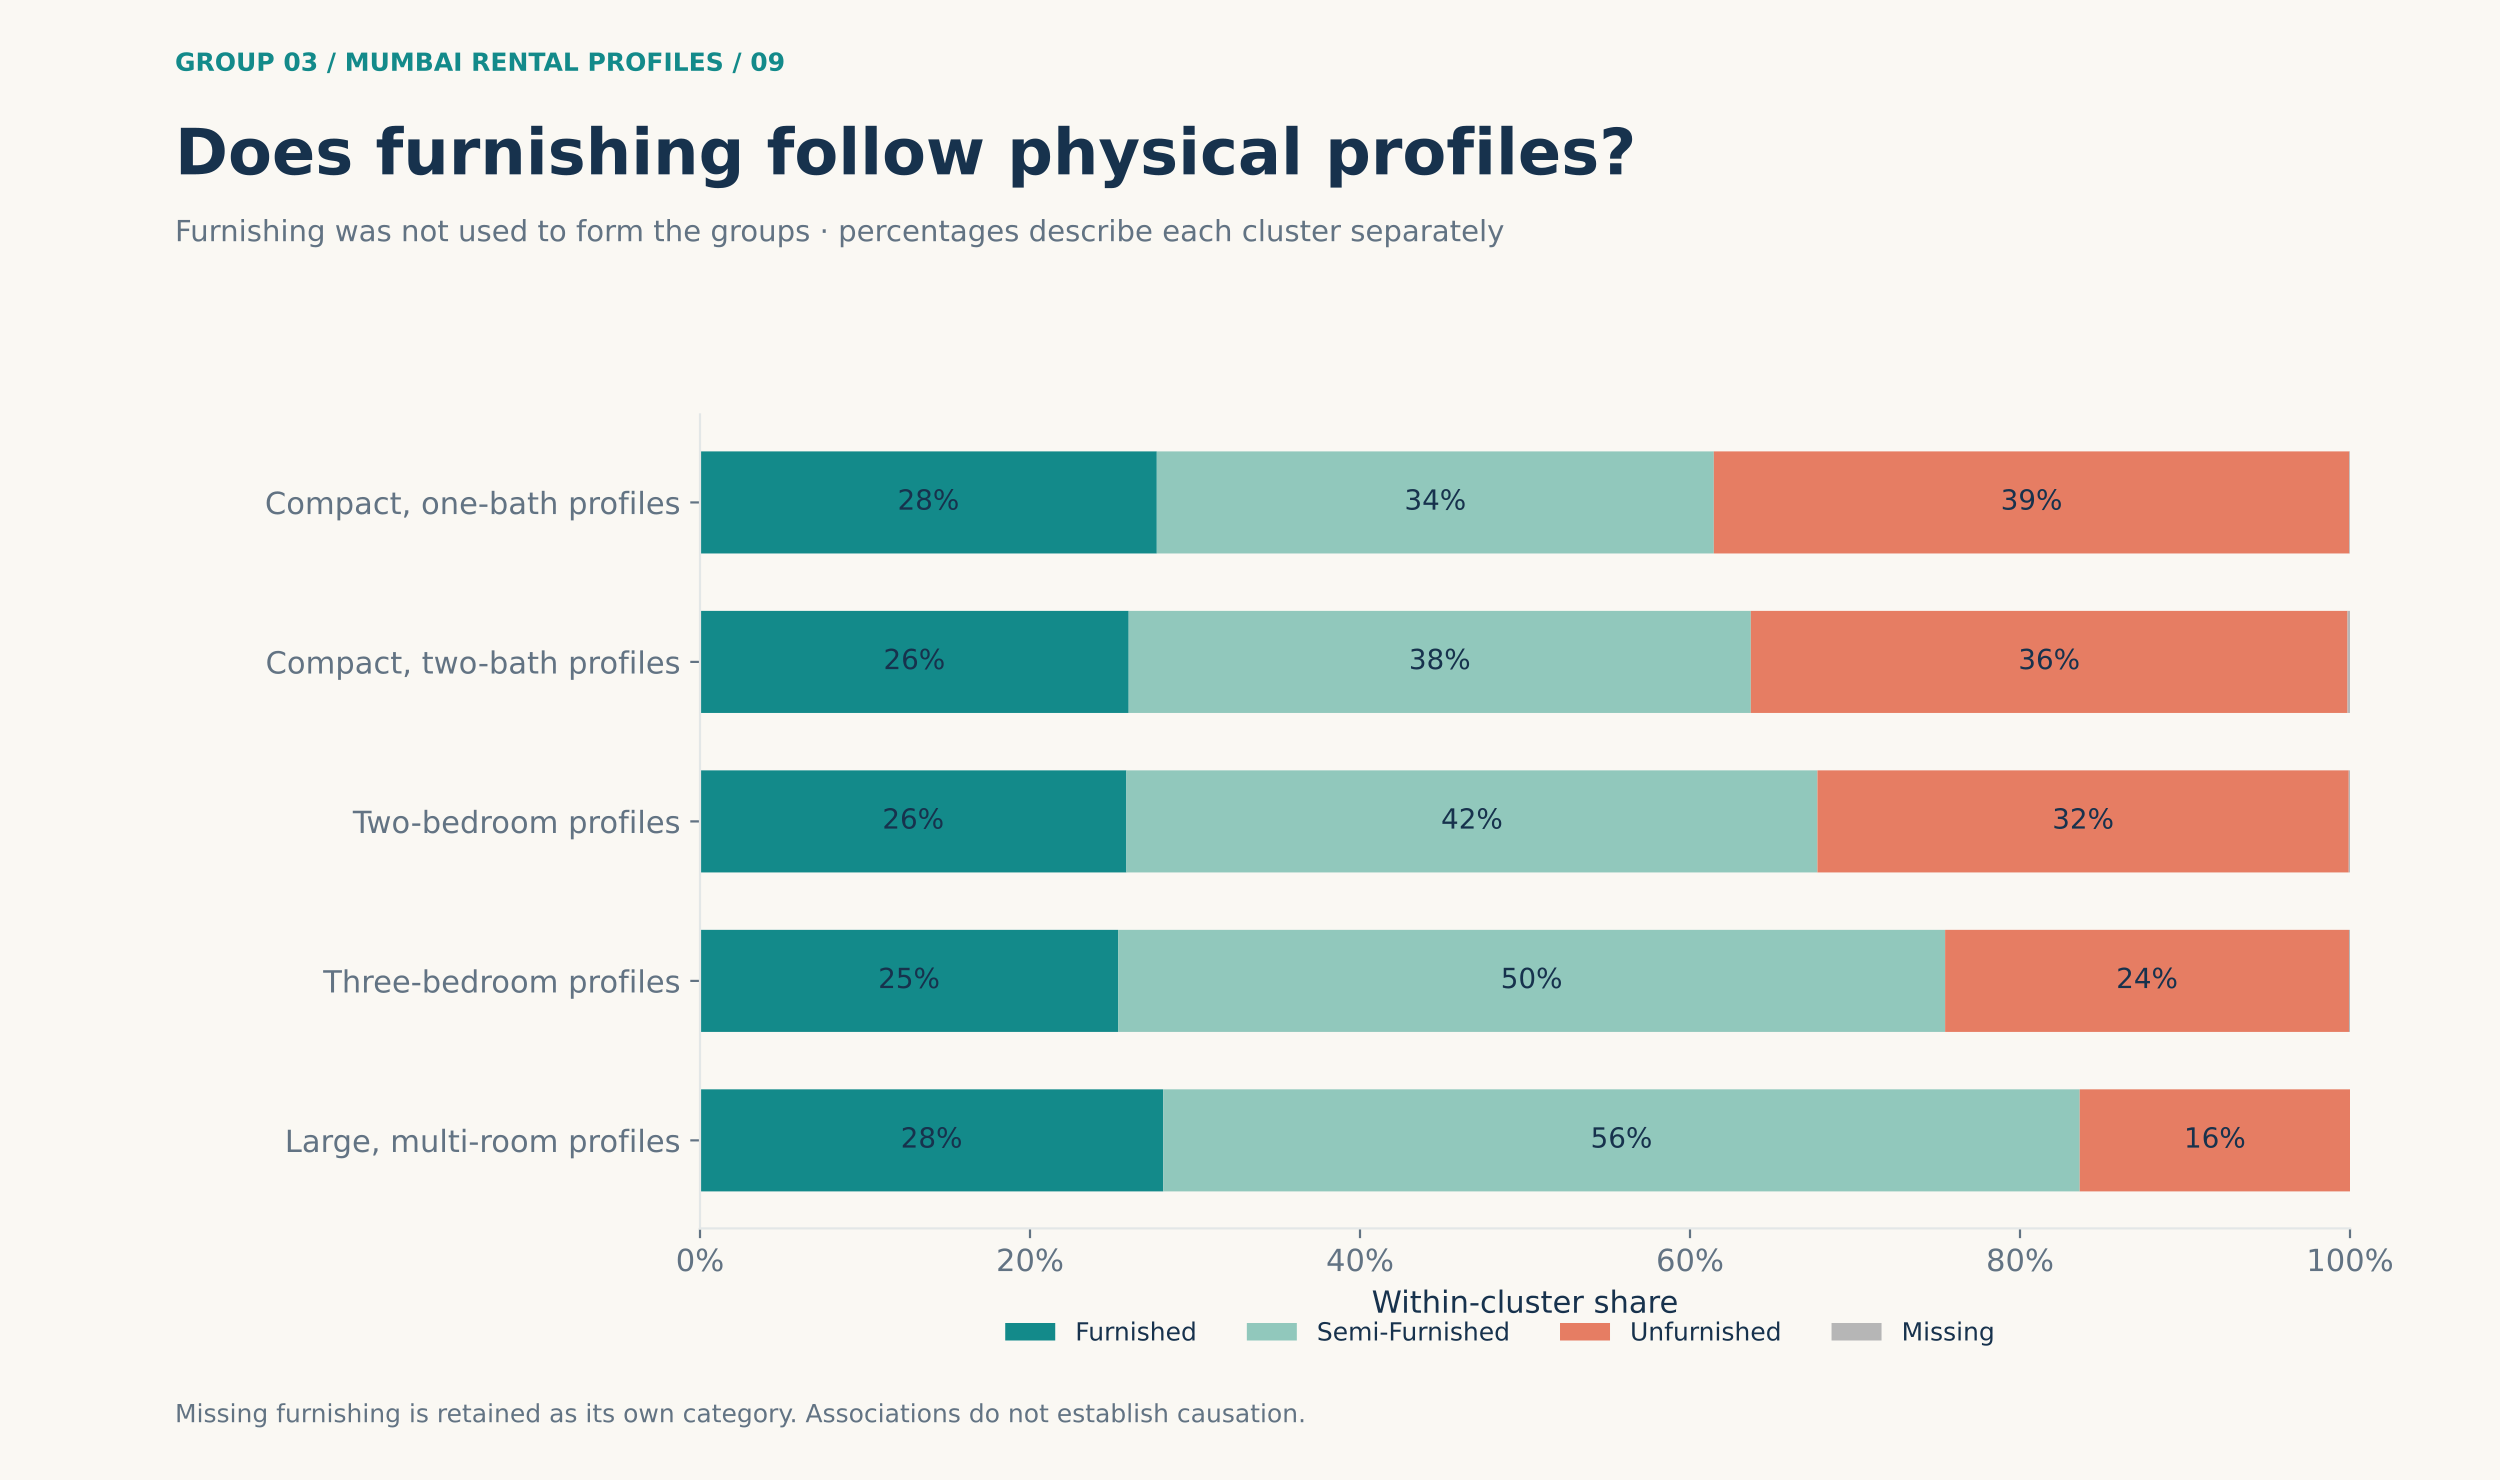
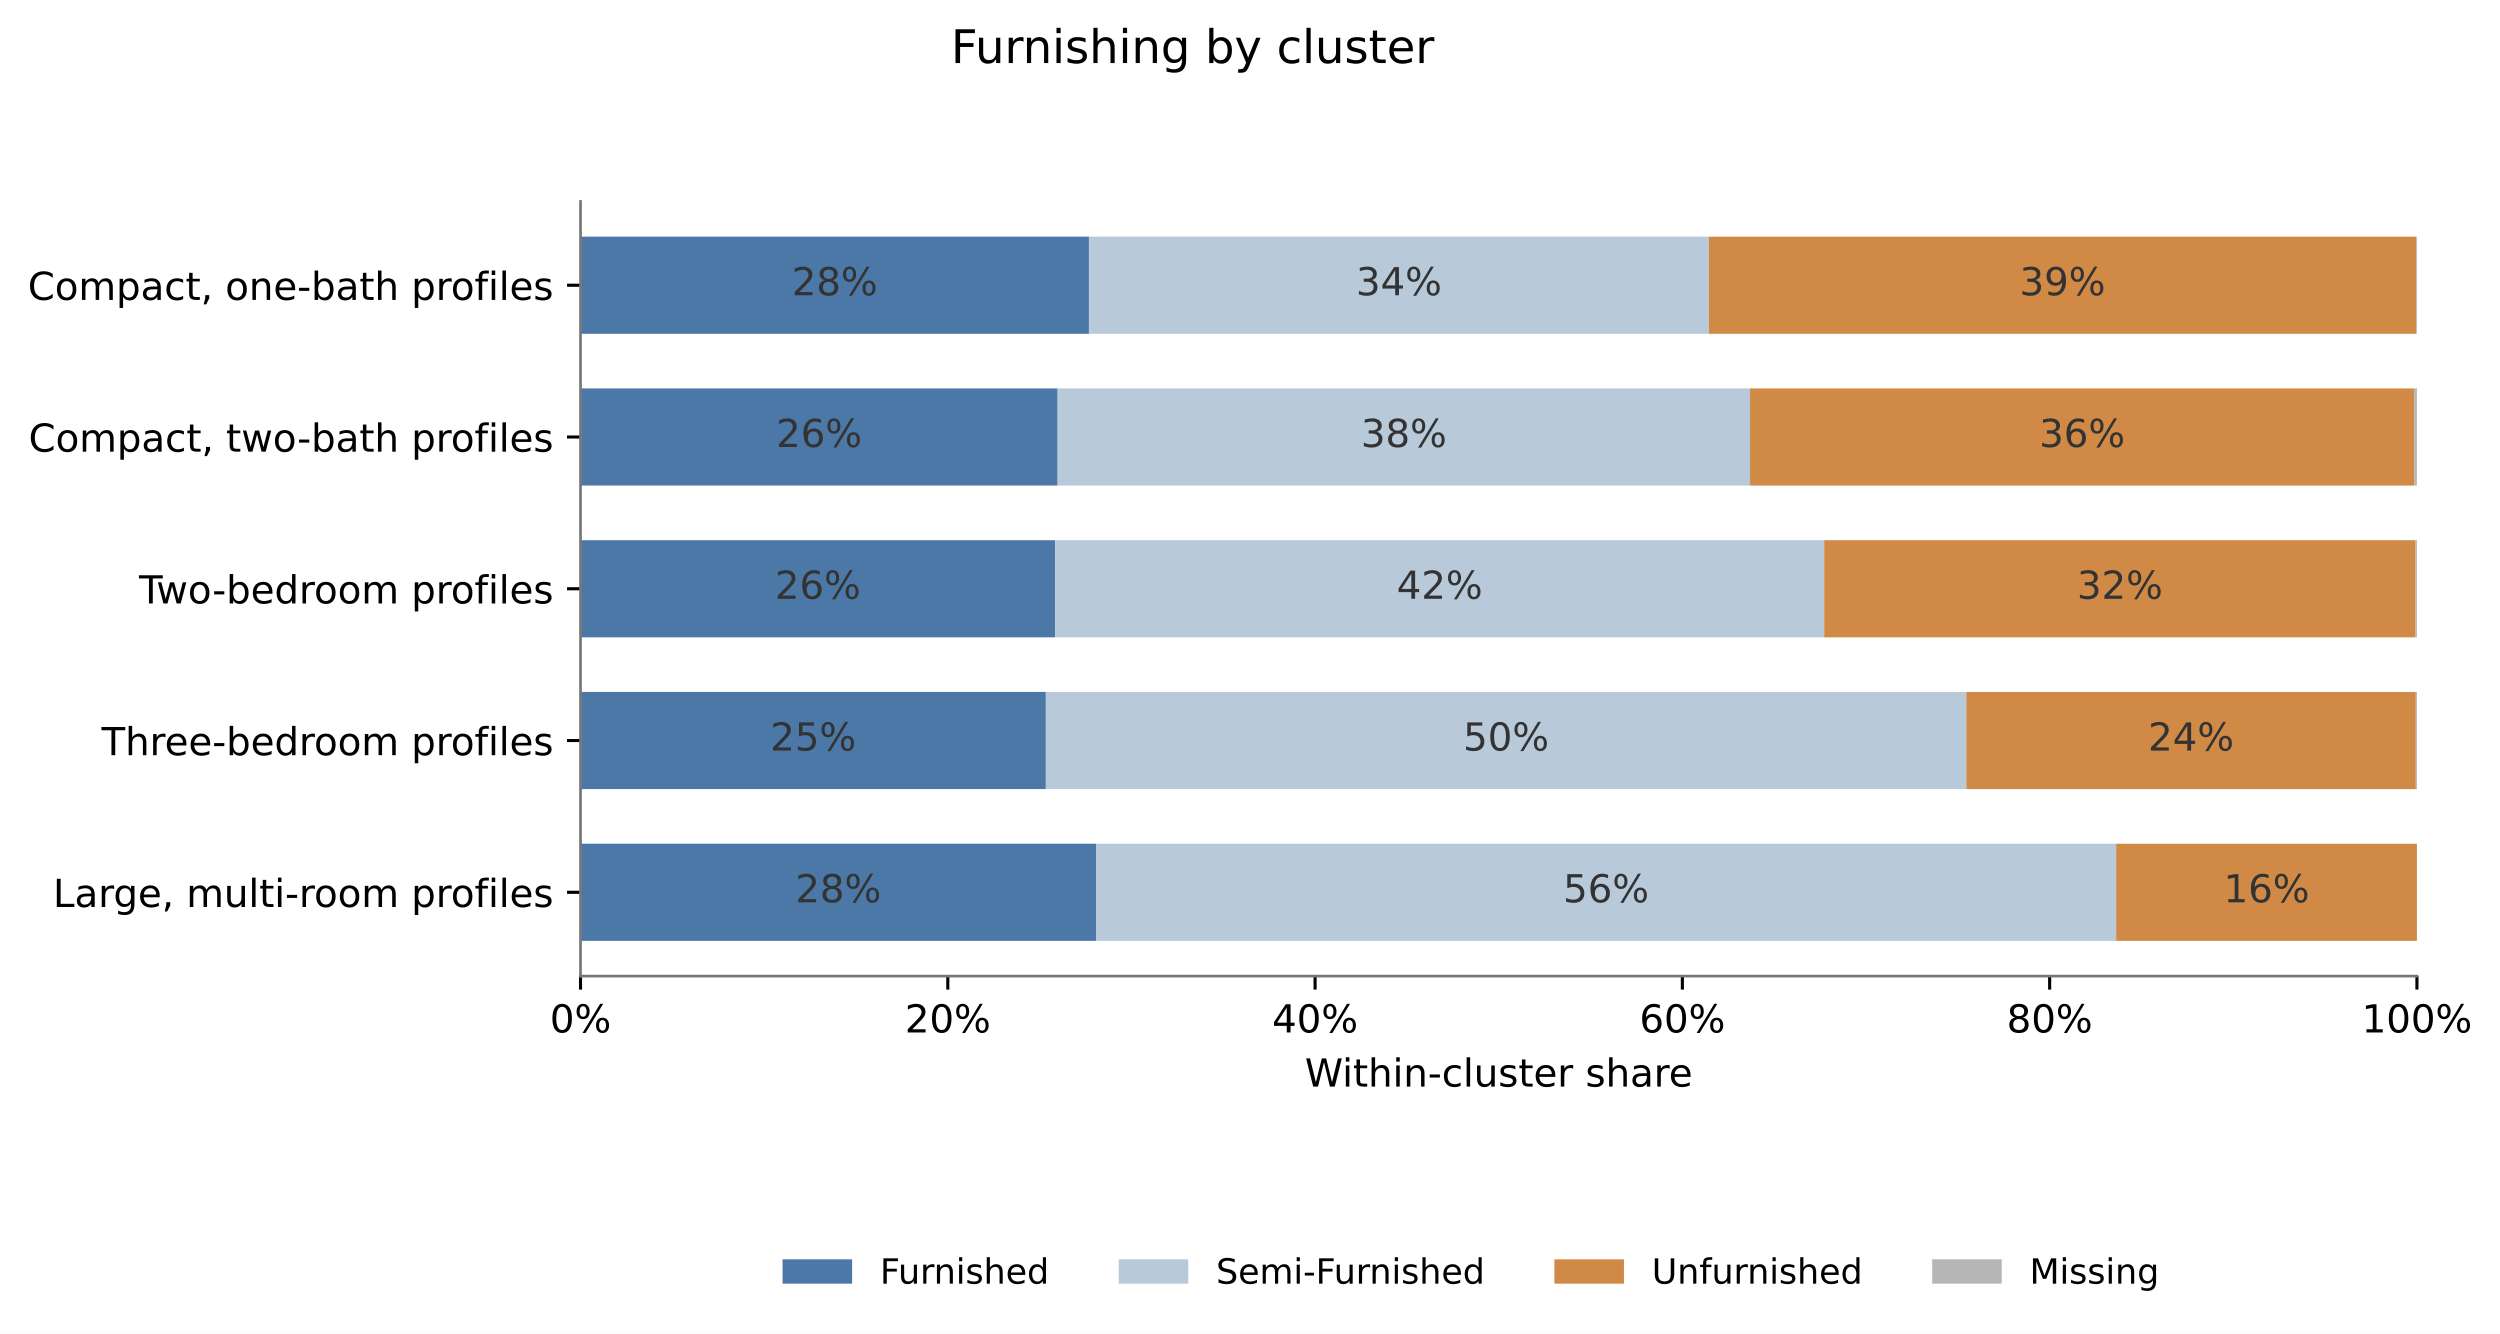
- <svg xmlns="http://www.w3.org/2000/svg" xmlns:xlink="http://www.w3.org/1999/xlink" width="900pt" height="532.8pt" viewBox="0 0 900 532.8" version="1.1">
+ <svg xmlns="http://www.w3.org/2000/svg" xmlns:xlink="http://www.w3.org/1999/xlink" width="646.915pt" height="345.132pt" viewBox="0 0 646.915 345.132" version="1.1">
  <defs>
    <style type="text/css">*{stroke-linejoin: round; stroke-linecap: butt}</style>
  </defs>
  <g id="figure_1">
    <g id="patch_1">
-       <path d="M 0 532.8  L 900 532.8  L 900 0  L 0 0  z " style="fill: #faf8f3" />
+       <path d="M 0 345.132  L 646.915 345.132  L 646.915 0  L 0 0  z " style="fill: #ffffff" />
    </g>
    <g id="axes_1">
      <g id="patch_2">
-         <path d="M 252 442.224  L 846 442.224  L 846 149.184  L 252 149.184  z " style="fill: #faf8f3" />
+         <path d="M 150.22 252.576  L 625.42 252.576  L 625.42 52.128  L 150.22 52.128  z " style="fill: #ffffff" />
      </g>
      <g id="patch_3">
-         <path d="M 252 162.504  L 416.448 162.504  L 416.448 199.249  L 252 199.249  z " clip-path="url(#p7036a12ce2)" style="fill: #138a8a" />
+         <path d="M 150.22 61.239  L 281.779 61.239  L 281.779 86.374  L 150.22 86.374  z " clip-path="url(#p8669b65082)" style="fill: #4c78a8" />
      </g>
      <g id="patch_4">
-         <path d="M 252 219.918  L 406.328 219.918  L 406.328 256.663  L 252 256.663  z " clip-path="url(#p7036a12ce2)" style="fill: #138a8a" />
+         <path d="M 150.22 100.512  L 273.683 100.512  L 273.683 125.647  L 150.22 125.647  z " clip-path="url(#p8669b65082)" style="fill: #4c78a8" />
      </g>
      <g id="patch_5">
-         <path d="M 252 277.332  L 405.508 277.332  L 405.508 314.076  L 252 314.076  z " clip-path="url(#p7036a12ce2)" style="fill: #138a8a" />
+         <path d="M 150.22 139.785  L 273.027 139.785  L 273.027 164.919  L 150.22 164.919  z " clip-path="url(#p8669b65082)" style="fill: #4c78a8" />
      </g>
      <g id="patch_6">
-         <path d="M 252 334.745  L 402.513 334.745  L 402.513 371.49  L 252 371.49  z " clip-path="url(#p7036a12ce2)" style="fill: #138a8a" />
+         <path d="M 150.22 179.057  L 270.63 179.057  L 270.63 204.192  L 150.22 204.192  z " clip-path="url(#p8669b65082)" style="fill: #4c78a8" />
      </g>
      <g id="patch_7">
-         <path d="M 252 392.159  L 418.743 392.159  L 418.743 428.904  L 252 428.904  z " clip-path="url(#p7036a12ce2)" style="fill: #138a8a" />
+         <path d="M 150.22 218.33  L 283.615 218.33  L 283.615 243.465  L 150.22 243.465  z " clip-path="url(#p8669b65082)" style="fill: #4c78a8" />
      </g>
      <g id="patch_8">
-         <path d="M 416.448 162.504  L 616.975 162.504  L 616.975 199.249  L 416.448 199.249  z " clip-path="url(#p7036a12ce2)" style="fill: #91c8bc" />
+         <path d="M 281.779 61.239  L 442.201 61.239  L 442.201 86.374  L 281.779 86.374  z " clip-path="url(#p8669b65082)" style="fill: #b8c9da" />
      </g>
      <g id="patch_9">
-         <path d="M 406.328 219.918  L 630.295 219.918  L 630.295 256.663  L 406.328 256.663  z " clip-path="url(#p7036a12ce2)" style="fill: #91c8bc" />
+         <path d="M 273.683 100.512  L 452.856 100.512  L 452.856 125.647  L 273.683 125.647  z " clip-path="url(#p8669b65082)" style="fill: #b8c9da" />
      </g>
      <g id="patch_10">
-         <path d="M 405.508 277.332  L 654.282 277.332  L 654.282 314.076  L 405.508 314.076  z " clip-path="url(#p7036a12ce2)" style="fill: #91c8bc" />
+         <path d="M 273.027 139.785  L 472.046 139.785  L 472.046 164.919  L 273.027 164.919  z " clip-path="url(#p8669b65082)" style="fill: #b8c9da" />
      </g>
      <g id="patch_11">
-         <path d="M 402.513 334.745  L 700.244 334.745  L 700.244 371.49  L 402.513 371.49  z " clip-path="url(#p7036a12ce2)" style="fill: #91c8bc" />
+         <path d="M 270.63 179.057  L 508.816 179.057  L 508.816 204.192  L 270.63 204.192  z " clip-path="url(#p8669b65082)" style="fill: #b8c9da" />
      </g>
      <g id="patch_12">
-         <path d="M 418.743 392.159  L 748.704 392.159  L 748.704 428.904  L 418.743 428.904  z " clip-path="url(#p7036a12ce2)" style="fill: #91c8bc" />
+         <path d="M 283.615 218.33  L 547.583 218.33  L 547.583 243.465  L 283.615 243.465  z " clip-path="url(#p8669b65082)" style="fill: #b8c9da" />
      </g>
      <g id="patch_13">
-         <path d="M 616.975 162.504  L 845.739 162.504  L 845.739 199.249  L 616.975 199.249  z " clip-path="url(#p7036a12ce2)" style="fill: #e67d63" />
+         <path d="M 442.201 61.239  L 625.211 61.239  L 625.211 86.374  L 442.201 86.374  z " clip-path="url(#p8669b65082)" style="fill: #d08a45" />
      </g>
      <g id="patch_14">
-         <path d="M 630.295 219.918  L 845.115 219.918  L 845.115 256.663  L 630.295 256.663  z " clip-path="url(#p7036a12ce2)" style="fill: #e67d63" />
+         <path d="M 452.856 100.512  L 624.712 100.512  L 624.712 125.647  L 452.856 125.647  z " clip-path="url(#p8669b65082)" style="fill: #d08a45" />
      </g>
      <g id="patch_15">
-         <path d="M 654.282 277.332  L 845.555 277.332  L 845.555 314.076  L 654.282 314.076  z " clip-path="url(#p7036a12ce2)" style="fill: #e67d63" />
+         <path d="M 472.046 139.785  L 625.064 139.785  L 625.064 164.919  L 472.046 164.919  z " clip-path="url(#p8669b65082)" style="fill: #d08a45" />
      </g>
      <g id="patch_16">
-         <path d="M 700.244 334.745  L 845.634 334.745  L 845.634 371.49  L 700.244 371.49  z " clip-path="url(#p7036a12ce2)" style="fill: #e67d63" />
+         <path d="M 508.816 179.057  L 625.128 179.057  L 625.128 204.192  L 508.816 204.192  z " clip-path="url(#p8669b65082)" style="fill: #d08a45" />
      </g>
      <g id="patch_17">
-         <path d="M 748.704 392.159  L 846 392.159  L 846 428.904  L 748.704 428.904  z " clip-path="url(#p7036a12ce2)" style="fill: #e67d63" />
+         <path d="M 547.583 218.33  L 625.42 218.33  L 625.42 243.465  L 547.583 243.465  z " clip-path="url(#p8669b65082)" style="fill: #d08a45" />
      </g>
      <g id="patch_18">
-         <path d="M 845.739 162.504  L 846 162.504  L 846 199.249  L 845.739 199.249  z " clip-path="url(#p7036a12ce2)" style="fill: #b6b6b6" />
+         <path d="M 625.211 61.239  L 625.42 61.239  L 625.42 86.374  L 625.211 86.374  z " clip-path="url(#p8669b65082)" style="fill: #b6b6b6" />
      </g>
      <g id="patch_19">
-         <path d="M 845.115 219.918  L 846 219.918  L 846 256.663  L 845.115 256.663  z " clip-path="url(#p7036a12ce2)" style="fill: #b6b6b6" />
+         <path d="M 624.712 100.512  L 625.42 100.512  L 625.42 125.647  L 624.712 125.647  z " clip-path="url(#p8669b65082)" style="fill: #b6b6b6" />
      </g>
      <g id="patch_20">
-         <path d="M 845.555 277.332  L 846 277.332  L 846 314.076  L 845.555 314.076  z " clip-path="url(#p7036a12ce2)" style="fill: #b6b6b6" />
+         <path d="M 625.064 139.785  L 625.42 139.785  L 625.42 164.919  L 625.064 164.919  z " clip-path="url(#p8669b65082)" style="fill: #b6b6b6" />
      </g>
      <g id="patch_21">
-         <path d="M 845.634 334.745  L 846 334.745  L 846 371.49  L 845.634 371.49  z " clip-path="url(#p7036a12ce2)" style="fill: #b6b6b6" />
+         <path d="M 625.128 179.057  L 625.42 179.057  L 625.42 204.192  L 625.128 204.192  z " clip-path="url(#p8669b65082)" style="fill: #b6b6b6" />
      </g>
      <g id="patch_22">
-         <path d="M 846 392.159  L 846 392.159  L 846 428.904  L 846 428.904  z " clip-path="url(#p7036a12ce2)" style="fill: #b6b6b6" />
+         <path d="M 625.42 218.33  L 625.42 218.33  L 625.42 243.465  L 625.42 243.465  z " clip-path="url(#p8669b65082)" style="fill: #b6b6b6" />
      </g>
      <g id="matplotlib.axis_1">
        <g id="xtick_1">
          <g id="line2d_1">
            <defs>
-               <path id="m43c2413636" d="M 0 0  L 0 3.5  " style="stroke: #627383; stroke-width: 0.8" />
+               <path id="m731258e4c7" d="M 0 0  L 0 3.5  " style="stroke: #000000; stroke-width: 0.8" />
            </defs>
            <g>
-               <use xlink:href="#m43c2413636" x="252" y="442.224" style="fill: #627383; stroke: #627383; stroke-width: 0.8" />
+               <use xlink:href="#m731258e4c7" x="150.22" y="252.576" style="stroke: #000000; stroke-width: 0.8" />
            </g>
          </g>
          <g id="text_1">
-             <text style="font-size: 11px; font-family: 'DejaVu Sans'; text-anchor: middle; fill: #627383" x="252" y="457.581" transform="rotate(-0 252 457.5814)">0%</text>
+             <text style="font-size: 10px; font-family: 'DejaVu Sans'; text-anchor: middle" x="150.22" y="267.174" transform="rotate(-0 150.2203 267.1737)">0%</text>
          </g>
        </g>
        <g id="xtick_2">
          <g id="line2d_2">
            <g>
-               <use xlink:href="#m43c2413636" x="370.8" y="442.224" style="fill: #627383; stroke: #627383; stroke-width: 0.8" />
+               <use xlink:href="#m731258e4c7" x="245.26" y="252.576" style="stroke: #000000; stroke-width: 0.8" />
            </g>
          </g>
          <g id="text_2">
-             <text style="font-size: 11px; font-family: 'DejaVu Sans'; text-anchor: middle; fill: #627383" x="370.8" y="457.581" transform="rotate(-0 370.8 457.5814)">20%</text>
+             <text style="font-size: 10px; font-family: 'DejaVu Sans'; text-anchor: middle" x="245.26" y="267.174" transform="rotate(-0 245.2603 267.1737)">20%</text>
          </g>
        </g>
        <g id="xtick_3">
          <g id="line2d_3">
            <g>
-               <use xlink:href="#m43c2413636" x="489.6" y="442.224" style="fill: #627383; stroke: #627383; stroke-width: 0.8" />
+               <use xlink:href="#m731258e4c7" x="340.3" y="252.576" style="stroke: #000000; stroke-width: 0.8" />
            </g>
          </g>
          <g id="text_3">
-             <text style="font-size: 11px; font-family: 'DejaVu Sans'; text-anchor: middle; fill: #627383" x="489.6" y="457.581" transform="rotate(-0 489.6 457.5814)">40%</text>
+             <text style="font-size: 10px; font-family: 'DejaVu Sans'; text-anchor: middle" x="340.3" y="267.174" transform="rotate(-0 340.3003 267.1737)">40%</text>
          </g>
        </g>
        <g id="xtick_4">
          <g id="line2d_4">
            <g>
-               <use xlink:href="#m43c2413636" x="608.4" y="442.224" style="fill: #627383; stroke: #627383; stroke-width: 0.8" />
+               <use xlink:href="#m731258e4c7" x="435.34" y="252.576" style="stroke: #000000; stroke-width: 0.8" />
            </g>
          </g>
          <g id="text_4">
-             <text style="font-size: 11px; font-family: 'DejaVu Sans'; text-anchor: middle; fill: #627383" x="608.4" y="457.581" transform="rotate(-0 608.4 457.5814)">60%</text>
+             <text style="font-size: 10px; font-family: 'DejaVu Sans'; text-anchor: middle" x="435.34" y="267.174" transform="rotate(-0 435.3403 267.1737)">60%</text>
          </g>
        </g>
        <g id="xtick_5">
          <g id="line2d_5">
            <g>
-               <use xlink:href="#m43c2413636" x="727.2" y="442.224" style="fill: #627383; stroke: #627383; stroke-width: 0.8" />
+               <use xlink:href="#m731258e4c7" x="530.38" y="252.576" style="stroke: #000000; stroke-width: 0.8" />
            </g>
          </g>
          <g id="text_5">
-             <text style="font-size: 11px; font-family: 'DejaVu Sans'; text-anchor: middle; fill: #627383" x="727.2" y="457.581" transform="rotate(-0 727.2 457.5814)">80%</text>
+             <text style="font-size: 10px; font-family: 'DejaVu Sans'; text-anchor: middle" x="530.38" y="267.174" transform="rotate(-0 530.3803 267.1737)">80%</text>
          </g>
        </g>
        <g id="xtick_6">
          <g id="line2d_6">
            <g>
-               <use xlink:href="#m43c2413636" x="846" y="442.224" style="fill: #627383; stroke: #627383; stroke-width: 0.8" />
+               <use xlink:href="#m731258e4c7" x="625.42" y="252.576" style="stroke: #000000; stroke-width: 0.8" />
            </g>
          </g>
          <g id="text_6">
-             <text style="font-size: 11px; font-family: 'DejaVu Sans'; text-anchor: middle; fill: #627383" x="846" y="457.581" transform="rotate(-0 846 457.5814)">100%</text>
+             <text style="font-size: 10px; font-family: 'DejaVu Sans'; text-anchor: middle" x="625.42" y="267.174" transform="rotate(-0 625.4203 267.1737)">100%</text>
          </g>
        </g>
        <g id="text_7">
-           <text style="font-size: 11px; font-family: 'DejaVu Sans'; text-anchor: middle; fill: #17324d" x="549" y="472.582" transform="rotate(-0 549 472.5823)">Within-cluster share</text>
+           <text style="font-size: 10px; font-family: 'DejaVu Sans'; text-anchor: middle" x="387.82" y="281.174" transform="rotate(-0 387.8203 281.1744)">Within-cluster share</text>
        </g>
      </g>
      <g id="matplotlib.axis_2">
        <g id="ytick_1">
          <g id="line2d_7">
            <defs>
-               <path id="m64904a8d68" d="M 0 0  L -3.5 0  " style="stroke: #627383; stroke-width: 0.8" />
+               <path id="ma3bad16280" d="M 0 0  L -3.5 0  " style="stroke: #000000; stroke-width: 0.8" />
            </defs>
            <g>
-               <use xlink:href="#m64904a8d68" x="252" y="180.876" style="fill: #627383; stroke: #627383; stroke-width: 0.8" />
+               <use xlink:href="#ma3bad16280" x="150.22" y="73.807" style="stroke: #000000; stroke-width: 0.8" />
            </g>
          </g>
          <g id="text_8">
-             <text style="font-size: 11px; font-family: 'DejaVu Sans'; text-anchor: end; fill: #627383" x="245" y="185.056" transform="rotate(-0 245 185.0556)">Compact, one-bath profiles</text>
+             <text style="font-size: 10px; font-family: 'DejaVu Sans'; text-anchor: end" x="143.22" y="77.606" transform="rotate(-0 143.2203 77.60576)">Compact, one-bath profiles</text>
          </g>
        </g>
        <g id="ytick_2">
          <g id="line2d_8">
            <g>
-               <use xlink:href="#m64904a8d68" x="252" y="238.29" style="fill: #627383; stroke: #627383; stroke-width: 0.8" />
+               <use xlink:href="#ma3bad16280" x="150.22" y="113.079" style="stroke: #000000; stroke-width: 0.8" />
            </g>
          </g>
          <g id="text_9">
-             <text style="font-size: 11px; font-family: 'DejaVu Sans'; text-anchor: end; fill: #627383" x="245" y="242.469" transform="rotate(-0 245 242.4693)">Compact, two-bath profiles</text>
+             <text style="font-size: 10px; font-family: 'DejaVu Sans'; text-anchor: end" x="143.22" y="116.878" transform="rotate(-0 143.2203 116.8785)">Compact, two-bath profiles</text>
          </g>
        </g>
        <g id="ytick_3">
          <g id="line2d_9">
            <g>
-               <use xlink:href="#m64904a8d68" x="252" y="295.704" style="fill: #627383; stroke: #627383; stroke-width: 0.8" />
+               <use xlink:href="#ma3bad16280" x="150.22" y="152.352" style="stroke: #000000; stroke-width: 0.8" />
            </g>
          </g>
          <g id="text_10">
-             <text style="font-size: 11px; font-family: 'DejaVu Sans'; text-anchor: end; fill: #627383" x="245" y="299.883" transform="rotate(-0 245 299.8831)">Two-bedroom profiles</text>
+             <text style="font-size: 10px; font-family: 'DejaVu Sans'; text-anchor: end" x="143.22" y="156.151" transform="rotate(-0 143.2203 156.1512)">Two-bedroom profiles</text>
          </g>
        </g>
        <g id="ytick_4">
          <g id="line2d_10">
            <g>
-               <use xlink:href="#m64904a8d68" x="252" y="353.118" style="fill: #627383; stroke: #627383; stroke-width: 0.8" />
+               <use xlink:href="#ma3bad16280" x="150.22" y="191.625" style="stroke: #000000; stroke-width: 0.8" />
            </g>
          </g>
          <g id="text_11">
-             <text style="font-size: 11px; font-family: 'DejaVu Sans'; text-anchor: end; fill: #627383" x="245" y="357.297" transform="rotate(-0 245 357.2969)">Three-bedroom profiles</text>
+             <text style="font-size: 10px; font-family: 'DejaVu Sans'; text-anchor: end" x="143.22" y="195.424" transform="rotate(-0 143.2203 195.4239)">Three-bedroom profiles</text>
          </g>
        </g>
        <g id="ytick_5">
          <g id="line2d_11">
            <g>
-               <use xlink:href="#m64904a8d68" x="252" y="410.532" style="fill: #627383; stroke: #627383; stroke-width: 0.8" />
+               <use xlink:href="#ma3bad16280" x="150.22" y="230.897" style="stroke: #000000; stroke-width: 0.8" />
            </g>
          </g>
          <g id="text_12">
-             <text style="font-size: 11px; font-family: 'DejaVu Sans'; text-anchor: end; fill: #627383" x="245" y="414.711" transform="rotate(-0 245 414.7107)">Large, multi-room profiles</text>
+             <text style="font-size: 10px; font-family: 'DejaVu Sans'; text-anchor: end" x="143.22" y="234.697" transform="rotate(-0 143.2203 234.6967)">Large, multi-room profiles</text>
          </g>
        </g>
      </g>
      <g id="patch_23">
-         <path d="M 252 442.224  L 252 149.184  " style="fill: none; stroke: #e3e7e7; stroke-width: 0.8; stroke-linejoin: miter; stroke-linecap: square" />
+         <path d="M 150.22 252.576  L 150.22 52.128  " style="fill: none; stroke: #777777; stroke-width: 0.7; stroke-linejoin: miter; stroke-linecap: square" />
      </g>
      <g id="patch_24">
-         <path d="M 252 442.224  L 846 442.224  " style="fill: none; stroke: #e3e7e7; stroke-width: 0.8; stroke-linejoin: miter; stroke-linecap: square" />
+         <path d="M 150.22 252.576  L 625.42 252.576  " style="fill: none; stroke: #777777; stroke-width: 0.7; stroke-linejoin: miter; stroke-linecap: square" />
      </g>
      <g id="text_13">
-         <text style="font-size: 10px; font-family: 'DejaVu Sans'; text-anchor: middle; fill: #17324d" x="334.224" y="183.474" transform="rotate(-0 334.224 183.4741)">28%</text>
+         <text style="font-size: 10px; font-family: 'DejaVu Sans'; text-anchor: middle; fill: #333333" x="216" y="76.404" transform="rotate(-0 215.9995 76.4042)">28%</text>
      </g>
      <g id="text_14">
-         <text style="font-size: 10px; font-family: 'DejaVu Sans'; text-anchor: middle; fill: #17324d" x="329.164" y="240.888" transform="rotate(-0 329.1639 240.8879)">26%</text>
+         <text style="font-size: 10px; font-family: 'DejaVu Sans'; text-anchor: middle; fill: #333333" x="211.951" y="115.677" transform="rotate(-0 211.9515 115.6769)">26%</text>
      </g>
      <g id="text_15">
-         <text style="font-size: 10px; font-family: 'DejaVu Sans'; text-anchor: middle; fill: #17324d" x="328.754" y="298.302" transform="rotate(-0 328.7541 298.3017)">26%</text>
+         <text style="font-size: 10px; font-family: 'DejaVu Sans'; text-anchor: middle; fill: #333333" x="211.624" y="154.95" transform="rotate(-0 211.6236 154.9497)">26%</text>
      </g>
      <g id="text_16">
-         <text style="font-size: 10px; font-family: 'DejaVu Sans'; text-anchor: middle; fill: #17324d" x="327.256" y="355.715" transform="rotate(-0 327.2563 355.7154)">25%</text>
+         <text style="font-size: 10px; font-family: 'DejaVu Sans'; text-anchor: middle; fill: #333333" x="210.425" y="194.222" transform="rotate(-0 210.4253 194.2224)">25%</text>
      </g>
      <g id="text_17">
-         <text style="font-size: 10px; font-family: 'DejaVu Sans'; text-anchor: middle; fill: #17324d" x="335.372" y="413.129" transform="rotate(-0 335.3715 413.1292)">28%</text>
+         <text style="font-size: 10px; font-family: 'DejaVu Sans'; text-anchor: middle; fill: #333333" x="216.918" y="233.495" transform="rotate(-0 216.9175 233.4951)">28%</text>
      </g>
      <g id="text_18">
-         <text style="font-size: 10px; font-family: 'DejaVu Sans'; text-anchor: middle; fill: #17324d" x="516.712" y="183.474" transform="rotate(-0 516.7117 183.4741)">34%</text>
+         <text style="font-size: 10px; font-family: 'DejaVu Sans'; text-anchor: middle; fill: #333333" x="361.99" y="76.404" transform="rotate(-0 361.9897 76.4042)">34%</text>
      </g>
      <g id="text_19">
-         <text style="font-size: 10px; font-family: 'DejaVu Sans'; text-anchor: middle; fill: #17324d" x="518.311" y="240.888" transform="rotate(-0 518.3115 240.8879)">38%</text>
+         <text style="font-size: 10px; font-family: 'DejaVu Sans'; text-anchor: middle; fill: #333333" x="363.269" y="115.677" transform="rotate(-0 363.2695 115.6769)">38%</text>
      </g>
      <g id="text_20">
-         <text style="font-size: 10px; font-family: 'DejaVu Sans'; text-anchor: middle; fill: #17324d" x="529.895" y="298.302" transform="rotate(-0 529.895 298.3017)">42%</text>
+         <text style="font-size: 10px; font-family: 'DejaVu Sans'; text-anchor: middle; fill: #333333" x="372.536" y="154.95" transform="rotate(-0 372.5363 154.9497)">42%</text>
      </g>
      <g id="text_21">
-         <text style="font-size: 10px; font-family: 'DejaVu Sans'; text-anchor: middle; fill: #17324d" x="551.378" y="355.715" transform="rotate(-0 551.3784 355.7154)">50%</text>
+         <text style="font-size: 10px; font-family: 'DejaVu Sans'; text-anchor: middle; fill: #333333" x="389.723" y="194.222" transform="rotate(-0 389.7231 194.2224)">50%</text>
      </g>
      <g id="text_22">
-         <text style="font-size: 10px; font-family: 'DejaVu Sans'; text-anchor: middle; fill: #17324d" x="583.723" y="413.129" transform="rotate(-0 583.7234 413.1292)">56%</text>
+         <text style="font-size: 10px; font-family: 'DejaVu Sans'; text-anchor: middle; fill: #333333" x="415.599" y="233.495" transform="rotate(-0 415.5991 233.4951)">56%</text>
      </g>
      <g id="text_23">
-         <text style="font-size: 10px; font-family: 'DejaVu Sans'; text-anchor: middle; fill: #17324d" x="731.357" y="183.474" transform="rotate(-0 731.357 183.4741)">39%</text>
+         <text style="font-size: 10px; font-family: 'DejaVu Sans'; text-anchor: middle; fill: #333333" x="533.706" y="76.404" transform="rotate(-0 533.7059 76.4042)">39%</text>
      </g>
      <g id="text_24">
-         <text style="font-size: 10px; font-family: 'DejaVu Sans'; text-anchor: middle; fill: #17324d" x="737.705" y="240.888" transform="rotate(-0 737.7049 240.8879)">36%</text>
+         <text style="font-size: 10px; font-family: 'DejaVu Sans'; text-anchor: middle; fill: #333333" x="538.784" y="115.677" transform="rotate(-0 538.7842 115.6769)">36%</text>
      </g>
      <g id="text_25">
-         <text style="font-size: 10px; font-family: 'DejaVu Sans'; text-anchor: middle; fill: #17324d" x="749.918" y="298.302" transform="rotate(-0 749.9183 298.3017)">32%</text>
+         <text style="font-size: 10px; font-family: 'DejaVu Sans'; text-anchor: middle; fill: #333333" x="548.555" y="154.95" transform="rotate(-0 548.555 154.9497)">32%</text>
      </g>
      <g id="text_26">
-         <text style="font-size: 10px; font-family: 'DejaVu Sans'; text-anchor: middle; fill: #17324d" x="772.939" y="355.715" transform="rotate(-0 772.9392 355.7154)">24%</text>
+         <text style="font-size: 10px; font-family: 'DejaVu Sans'; text-anchor: middle; fill: #333333" x="566.972" y="194.222" transform="rotate(-0 566.9717 194.2224)">24%</text>
      </g>
      <g id="text_27">
-         <text style="font-size: 10px; font-family: 'DejaVu Sans'; text-anchor: middle; fill: #17324d" x="797.352" y="413.129" transform="rotate(-0 797.3519 413.1292)">16%</text>
+         <text style="font-size: 10px; font-family: 'DejaVu Sans'; text-anchor: middle; fill: #333333" x="586.502" y="233.495" transform="rotate(-0 586.5019 233.4951)">16%</text>
      </g>
    </g>
    <g id="text_28">
-       <text style="font-weight: 700; font-size: 9px; font-family: 'DejaVu Sans'; text-anchor: start; fill: #138a8a" x="63" y="25.486" transform="rotate(-0 63 25.48589)">GROUP 03  /  MUMBAI RENTAL PROFILES  /  09</text>
-     </g>
-     <g id="text_29">
-       <text style="font-weight: 700; font-size: 23px; font-family: 'DejaVu Sans'; text-anchor: start; fill: #17324d" x="63" y="62.764" transform="rotate(-0 63 62.76441)">Does furnishing follow physical profiles?</text>
-     </g>
-     <g id="text_30">
-       <text style="font-size: 10.5px; font-family: 'DejaVu Sans'; text-anchor: start; fill: #627383" x="63" y="86.833" transform="rotate(-0 63 86.83276)">Furnishing was not used to form the groups · percentages describe each cluster separately</text>
-     </g>
-     <g id="text_31">
-       <text style="font-size: 9px; font-family: 'DejaVu Sans'; text-anchor: start; fill: #627383" x="63" y="511.99" transform="rotate(-0 63 511.9899)">Missing furnishing is retained as its own category. Associations do not establish causation.</text>
+       <text style="font-size: 12px; font-family: 'DejaVu Sans'; text-anchor: middle" x="308.62" y="16.318" transform="rotate(-0 308.6203 16.31812)">Furnishing by cluster</text>
    </g>
    <g id="legend_1">
      <g id="patch_25">
-         <path d="M 361.883 482.578  L 379.883 482.578  L 379.883 476.278  L 361.883 476.278  z " style="fill: #138a8a" />
+         <path d="M 202.503 332.17  L 220.503 332.17  L 220.503 325.87  L 202.503 325.87  z " style="fill: #4c78a8" />
+       </g>
+       <g id="text_29">
+         <text style="font-size: 9px; font-family: 'DejaVu Sans'; text-anchor: start" x="227.703" y="332.17" transform="rotate(-0 227.7033 332.1699)">Furnished</text>
+       </g>
+       <g id="patch_26">
+         <path d="M 289.481 332.17  L 307.481 332.17  L 307.481 325.87  L 289.481 325.87  z " style="fill: #b8c9da" />
+       </g>
+       <g id="text_30">
+         <text style="font-size: 9px; font-family: 'DejaVu Sans'; text-anchor: start" x="314.681" y="332.17" transform="rotate(-0 314.6812 332.1699)">Semi-Furnished</text>
+       </g>
+       <g id="patch_27">
+         <path d="M 402.225 332.17  L 420.225 332.17  L 420.225 325.87  L 402.225 325.87  z " style="fill: #d08a45" />
+       </g>
+       <g id="text_31">
+         <text style="font-size: 9px; font-family: 'DejaVu Sans'; text-anchor: start" x="427.425" y="332.17" transform="rotate(-0 427.4245 332.1699)">Unfurnished</text>
+       </g>
+       <g id="patch_28">
+         <path d="M 499.977 332.17  L 517.977 332.17  L 517.977 325.87  L 499.977 325.87  z " style="fill: #b6b6b6" />
      </g>
      <g id="text_32">
-         <text style="font-size: 9px; font-family: 'DejaVu Sans'; text-anchor: start; fill: #17324d" x="387.083" y="482.578" transform="rotate(-0 387.083 482.5779)">Furnished</text>
-       </g>
-       <g id="patch_26">
-         <path d="M 448.861 482.578  L 466.861 482.578  L 466.861 476.278  L 448.861 476.278  z " style="fill: #91c8bc" />
-       </g>
-       <g id="text_33">
-         <text style="font-size: 9px; font-family: 'DejaVu Sans'; text-anchor: start; fill: #17324d" x="474.061" y="482.578" transform="rotate(-0 474.0609 482.5779)">Semi-Furnished</text>
-       </g>
-       <g id="patch_27">
-         <path d="M 561.604 482.578  L 579.604 482.578  L 579.604 476.278  L 561.604 476.278  z " style="fill: #e67d63" />
-       </g>
-       <g id="text_34">
-         <text style="font-size: 9px; font-family: 'DejaVu Sans'; text-anchor: start; fill: #17324d" x="586.804" y="482.578" transform="rotate(-0 586.8042 482.5779)">Unfurnished</text>
-       </g>
-       <g id="patch_28">
-         <path d="M 659.357 482.578  L 677.357 482.578  L 677.357 476.278  L 659.357 476.278  z " style="fill: #b6b6b6" />
-       </g>
-       <g id="text_35">
-         <text style="font-size: 9px; font-family: 'DejaVu Sans'; text-anchor: start; fill: #17324d" x="684.557" y="482.578" transform="rotate(-0 684.5569 482.5779)">Missing</text>
+         <text style="font-size: 9px; font-family: 'DejaVu Sans'; text-anchor: start" x="525.177" y="332.17" transform="rotate(-0 525.1772 332.1699)">Missing</text>
      </g>
    </g>
  </g>
  <defs>
-     <clipPath id="p7036a12ce2">
-       <rect x="252" y="149.184" width="594" height="293.04" />
+     <clipPath id="p8669b65082">
+       <rect x="150.22" y="52.128" width="475.2" height="200.448" />
    </clipPath>
  </defs>
</svg>
